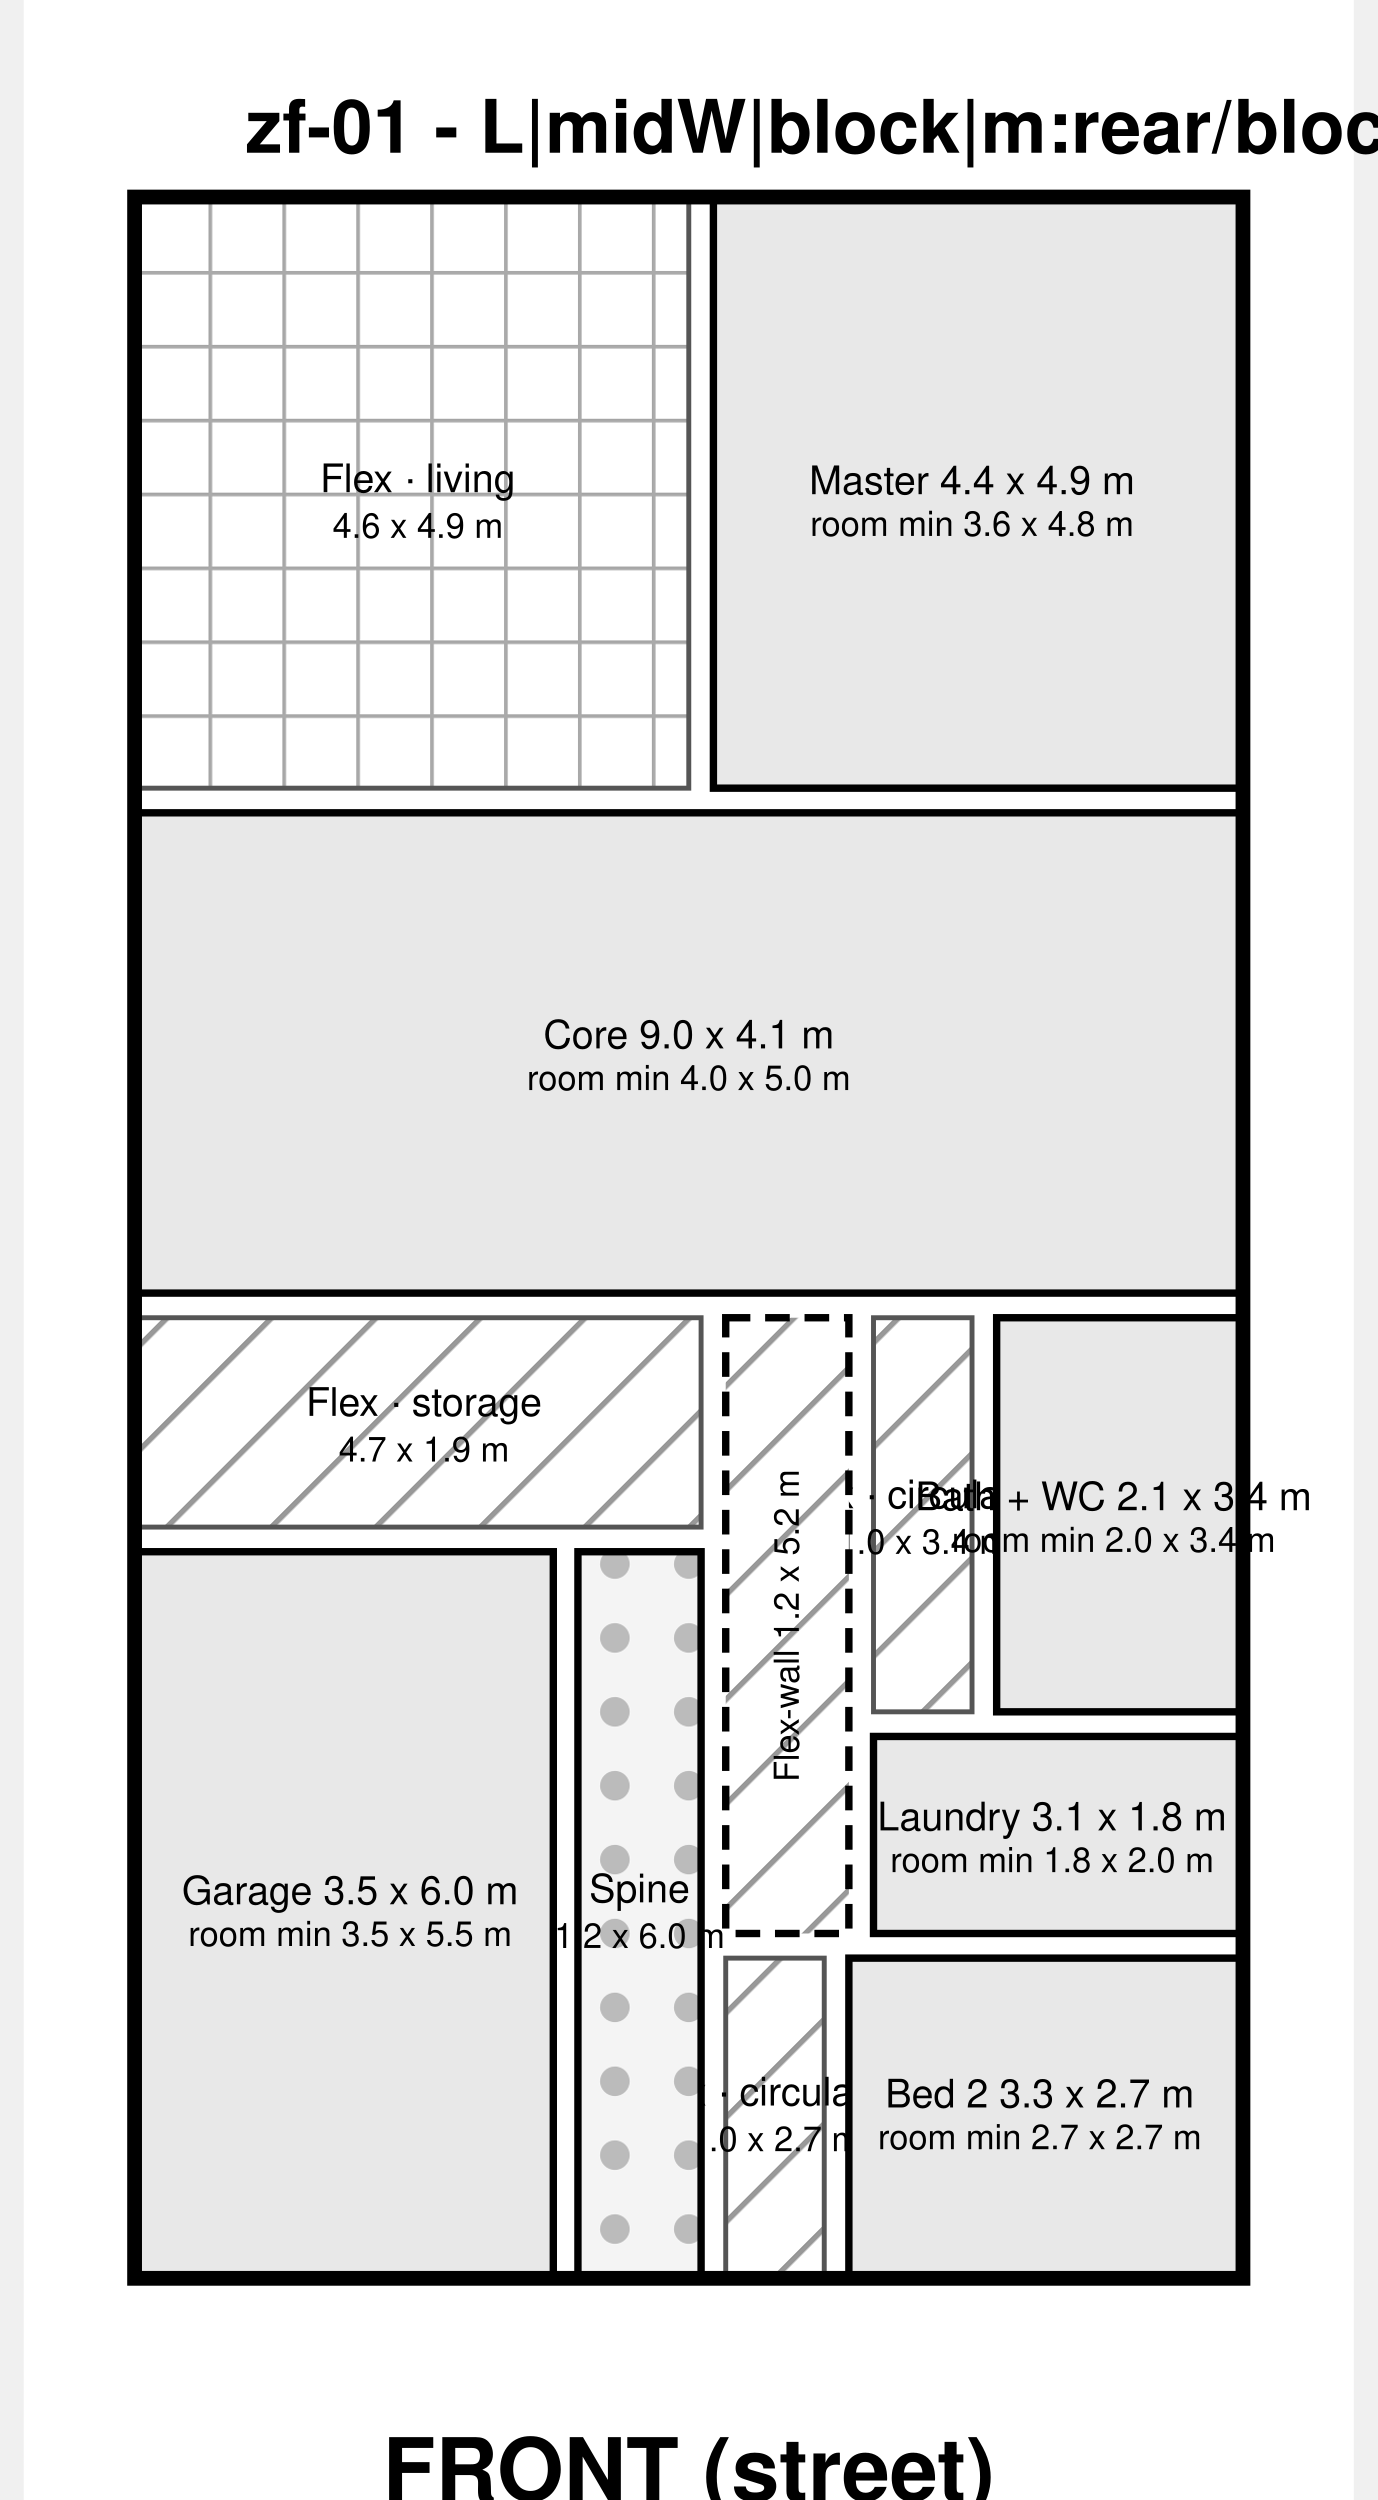
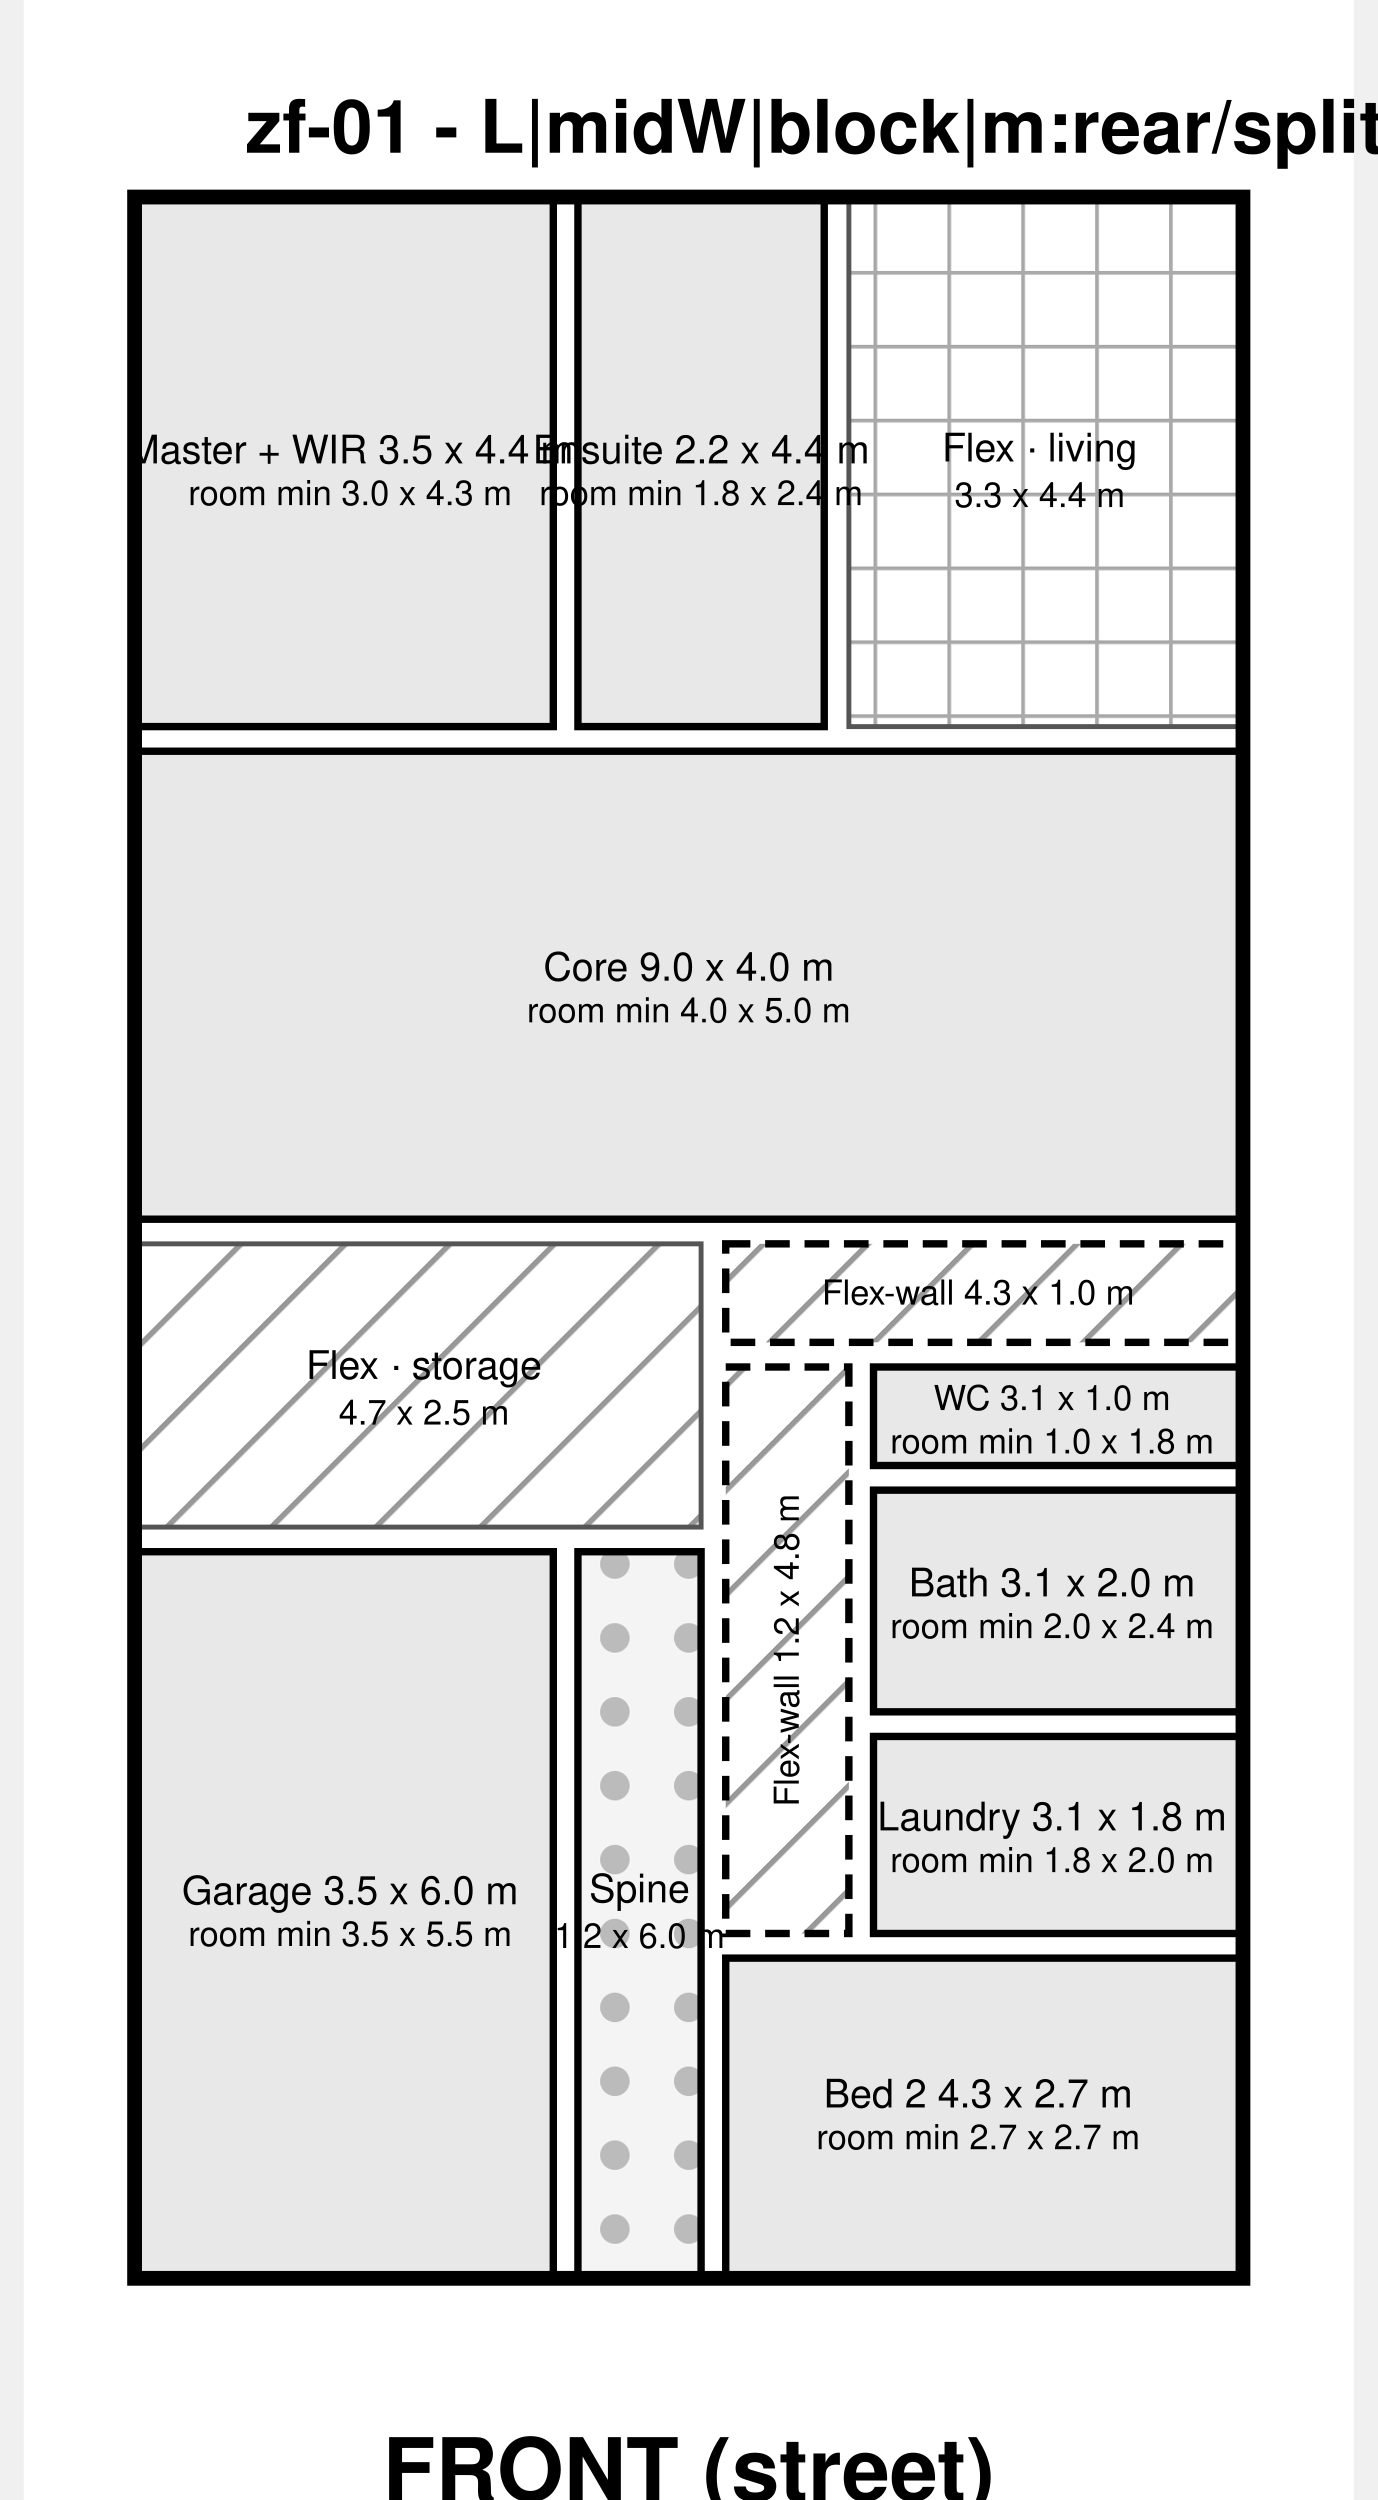
<svg xmlns="http://www.w3.org/2000/svg" width="540" height="980" viewBox="-900 -1600 10800 20300" font-family="Helvetica, Arial, sans-serif" fill="#000">
  <defs>
    <pattern id="hatch" width="600" height="600" patternUnits="userSpaceOnUse" patternTransform="rotate(45)">
      <rect width="600" height="600" fill="#ffffff" />
      <line x1="0" y1="0" x2="0" y2="600" stroke="#999" stroke-width="90" />
    </pattern>
    <pattern id="hatch2" width="500" height="500" patternUnits="userSpaceOnUse" patternTransform="rotate(-45)">
      <rect width="500" height="500" fill="#ffffff" />
      <line x1="0" y1="0" x2="0" y2="500" stroke="#666" stroke-width="70" />
    </pattern>
    <pattern id="hatch3" width="600" height="600" patternUnits="userSpaceOnUse">
      <rect width="600" height="600" fill="#ffffff" />
      <line x1="0" y1="0" x2="0" y2="600" stroke="#aaa" stroke-width="60" />
      <line x1="0" y1="0" x2="600" y2="0" stroke="#aaa" stroke-width="60" />
    </pattern>
    <pattern id="dots" width="600" height="600" patternUnits="userSpaceOnUse">
      <rect width="600" height="600" fill="#f4f4f4" />
      <circle cx="300" cy="300" r="120" fill="#bbb" />
    </pattern>
  </defs>
  <rect x="-900" y="-1600" width="10800" height="20300" fill="#ffffff" />
-   <text x="900" y="-360" font-size="600" font-weight="bold">zf-01 - L|midW|block|m:rear/block|wet:block|rr:FM|fw|v0</text>
+   <text x="900" y="-360" font-size="600" font-weight="bold">zf-01 - L|midW|block|m:rear/split|wet:split|rr:MF|fw|v2</text>
  <g>
-     <rect x="0" y="0" width="4500" height="4800" fill="url(#hatch3)" stroke="#555" stroke-width="40" />
-     <text x="2300" y="2290" font-size="320" text-anchor="middle" dominant-baseline="middle">Flex · living</text>
-     <text x="2300" y="2674" font-size="280" text-anchor="middle" dominant-baseline="middle">4.6 x 4.9 m</text>
+     <rect x="5800" y="0" width="3200" height="4300" fill="url(#hatch3)" stroke="#555" stroke-width="40" />
+     <text x="7350" y="2040" font-size="320" text-anchor="middle" dominant-baseline="middle">Flex · living</text>
+     <text x="7350" y="2424" font-size="280" text-anchor="middle" dominant-baseline="middle">3.3 x 4.4 m</text>
  </g>
  <g>
-     <rect x="0" y="9100" width="4600" height="1700" fill="url(#hatch)" stroke="#555" stroke-width="40" />
-     <text x="2350" y="9790" font-size="320" text-anchor="middle" dominant-baseline="middle">Flex · storage</text>
-     <text x="2350" y="10174" font-size="280" text-anchor="middle" dominant-baseline="middle">4.7 x 1.9 m</text>
+     <rect x="0" y="8500" width="4600" height="2300" fill="url(#hatch)" stroke="#555" stroke-width="40" />
+     <text x="2350" y="9490" font-size="320" text-anchor="middle" dominant-baseline="middle">Flex · storage</text>
+     <text x="2350" y="9874" font-size="280" text-anchor="middle" dominant-baseline="middle">4.7 x 2.5 m</text>
  </g>
  <g>
-     <rect x="6000" y="9100" width="800" height="3200" fill="url(#hatch)" stroke="#555" stroke-width="40" />
-     <text x="6400" y="10540" font-size="320" text-anchor="middle" dominant-baseline="middle">Flex · circulation</text>
-     <text x="6400" y="10924" font-size="280" text-anchor="middle" dominant-baseline="middle">1.0 x 3.4 m</text>
+     <rect x="0" y="0" width="3400" height="4300" fill="#e8e8e8" stroke="#000" stroke-width="60" />
+     <text x="1750" y="2056" font-size="320" text-anchor="middle" dominant-baseline="middle">Master + WIR 3.5 x 4.4 m</text>
+     <text x="1750" y="2408" font-size="280" text-anchor="middle" dominant-baseline="middle">room min 3.0 x 4.3 m</text>
  </g>
  <g>
-     <rect x="4800" y="14300" width="800" height="2600" fill="url(#hatch)" stroke="#555" stroke-width="40" />
-     <text x="5200" y="15390" font-size="320" text-anchor="middle" dominant-baseline="middle">Flex · circulation</text>
-     <text x="5200" y="15774" font-size="280" text-anchor="middle" dominant-baseline="middle">1.0 x 2.7 m</text>
+     <rect x="3600" y="0" width="2000" height="4300" fill="#e8e8e8" stroke="#000" stroke-width="60" />
+     <text x="4600" y="2056" font-size="320" text-anchor="middle" dominant-baseline="middle">Ensuite 2.2 x 4.4 m</text>
+     <text x="4600" y="2408" font-size="280" text-anchor="middle" dominant-baseline="middle">room min 1.8 x 2.4 m</text>
  </g>
  <g>
-     <rect x="4700" y="0" width="4300" height="4800" fill="#e8e8e8" stroke="#000" stroke-width="60" />
-     <text x="6800" y="2306" font-size="320" text-anchor="middle" dominant-baseline="middle">Master 4.4 x 4.9 m</text>
-     <text x="6800" y="2658" font-size="280" text-anchor="middle" dominant-baseline="middle">room min 3.6 x 4.8 m</text>
-   </g>
-   <g>
-     <rect x="0" y="5000" width="9000" height="3900" fill="#e8e8e8" stroke="#000" stroke-width="60" />
-     <text x="4500" y="6806" font-size="320" text-anchor="middle" dominant-baseline="middle">Core 9.0 x 4.1 m</text>
-     <text x="4500" y="7158" font-size="280" text-anchor="middle" dominant-baseline="middle">room min 4.0 x 5.0 m</text>
+     <rect x="0" y="4500" width="9000" height="3800" fill="#e8e8e8" stroke="#000" stroke-width="60" />
+     <text x="4500" y="6256" font-size="320" text-anchor="middle" dominant-baseline="middle">Core 9.0 x 4.0 m</text>
+     <text x="4500" y="6608" font-size="280" text-anchor="middle" dominant-baseline="middle">room min 4.0 x 5.0 m</text>
  </g>
  <g>
    <rect x="0" y="11000" width="3400" height="5900" fill="#e8e8e8" stroke="#000" stroke-width="60" />
    <text x="1750" y="13756" font-size="320" text-anchor="middle" dominant-baseline="middle">Garage 3.5 x 6.0 m</text>
    <text x="1750" y="14108" font-size="280" text-anchor="middle" dominant-baseline="middle">room min 3.5 x 5.5 m</text>
  </g>
  <g>
-     <rect x="4800" y="9100" width="1000" height="5000" fill="url(#hatch)" stroke="#000" stroke-width="60" stroke-dasharray="200 120" />
-     <text transform="translate(5300 11600) rotate(-90)" font-size="280" text-anchor="middle" dominant-baseline="middle">Flex-wall 1.2 x 5.2 m</text>
+     <rect x="4800" y="8500" width="4200" height="800" fill="url(#hatch)" stroke="#000" stroke-width="60" stroke-dasharray="200 120" />
+     <text x="6850" y="8900" font-size="280" text-anchor="middle" dominant-baseline="middle">Flex-wall 4.3 x 1.0 m</text>
  </g>
  <g>
-     <rect x="7000" y="9100" width="2000" height="3200" fill="#e8e8e8" stroke="#000" stroke-width="60" />
-     <text x="7950" y="10556" font-size="320" text-anchor="middle" dominant-baseline="middle">Bath + WC 2.1 x 3.4 m</text>
-     <text x="7950" y="10908" font-size="280" text-anchor="middle" dominant-baseline="middle">room min 2.0 x 3.4 m</text>
+     <rect x="4800" y="9500" width="1000" height="4600" fill="url(#hatch)" stroke="#000" stroke-width="60" stroke-dasharray="200 120" />
+     <text transform="translate(5300 11800) rotate(-90)" font-size="280" text-anchor="middle" dominant-baseline="middle">Flex-wall 1.2 x 4.8 m</text>
+   </g>
+   <g>
+     <rect x="6000" y="9500" width="3000" height="800" fill="#e8e8e8" stroke="#000" stroke-width="60" />
+     <text x="7450" y="9756" font-size="280" text-anchor="middle" dominant-baseline="middle">WC 3.1 x 1.0 m</text>
+     <text x="7450" y="10108" font-size="280" text-anchor="middle" dominant-baseline="middle">room min 1.0 x 1.8 m</text>
+   </g>
+   <g>
+     <rect x="6000" y="10500" width="3000" height="1800" fill="#e8e8e8" stroke="#000" stroke-width="60" />
+     <text x="7450" y="11256" font-size="320" text-anchor="middle" dominant-baseline="middle">Bath 3.1 x 2.0 m</text>
+     <text x="7450" y="11608" font-size="280" text-anchor="middle" dominant-baseline="middle">room min 2.0 x 2.4 m</text>
  </g>
  <g>
    <rect x="6000" y="12500" width="3000" height="1600" fill="#e8e8e8" stroke="#000" stroke-width="60" />
    <text x="7450" y="13156" font-size="320" text-anchor="middle" dominant-baseline="middle">Laundry 3.1 x 1.8 m</text>
    <text x="7450" y="13508" font-size="280" text-anchor="middle" dominant-baseline="middle">room min 1.8 x 2.0 m</text>
  </g>
  <g>
-     <rect x="5800" y="14300" width="3200" height="2600" fill="#e8e8e8" stroke="#000" stroke-width="60" />
-     <text x="7350" y="15406" font-size="320" text-anchor="middle" dominant-baseline="middle">Bed 2 3.3 x 2.7 m</text>
-     <text x="7350" y="15758" font-size="280" text-anchor="middle" dominant-baseline="middle">room min 2.7 x 2.7 m</text>
+     <rect x="4800" y="14300" width="4200" height="2600" fill="#e8e8e8" stroke="#000" stroke-width="60" />
+     <text x="6850" y="15406" font-size="320" text-anchor="middle" dominant-baseline="middle">Bed 2 4.3 x 2.7 m</text>
+     <text x="6850" y="15758" font-size="280" text-anchor="middle" dominant-baseline="middle">room min 2.7 x 2.7 m</text>
  </g>
  <g>
    <rect x="3600" y="11000" width="1000" height="5900" fill="url(#dots)" stroke="#000" stroke-width="60" />
    <text x="4100" y="13740" font-size="320" text-anchor="middle" dominant-baseline="middle">Spine</text>
    <text x="4100" y="14124" font-size="280" text-anchor="middle" dominant-baseline="middle">1.2 x 6.0 m</text>
  </g>
  <rect x="0" y="0" width="9000" height="16900" fill="none" stroke="#000" stroke-width="120" />
  <text x="4500" y="18700" font-size="700" text-anchor="middle" font-weight="bold">FRONT (street)</text>
</svg>
